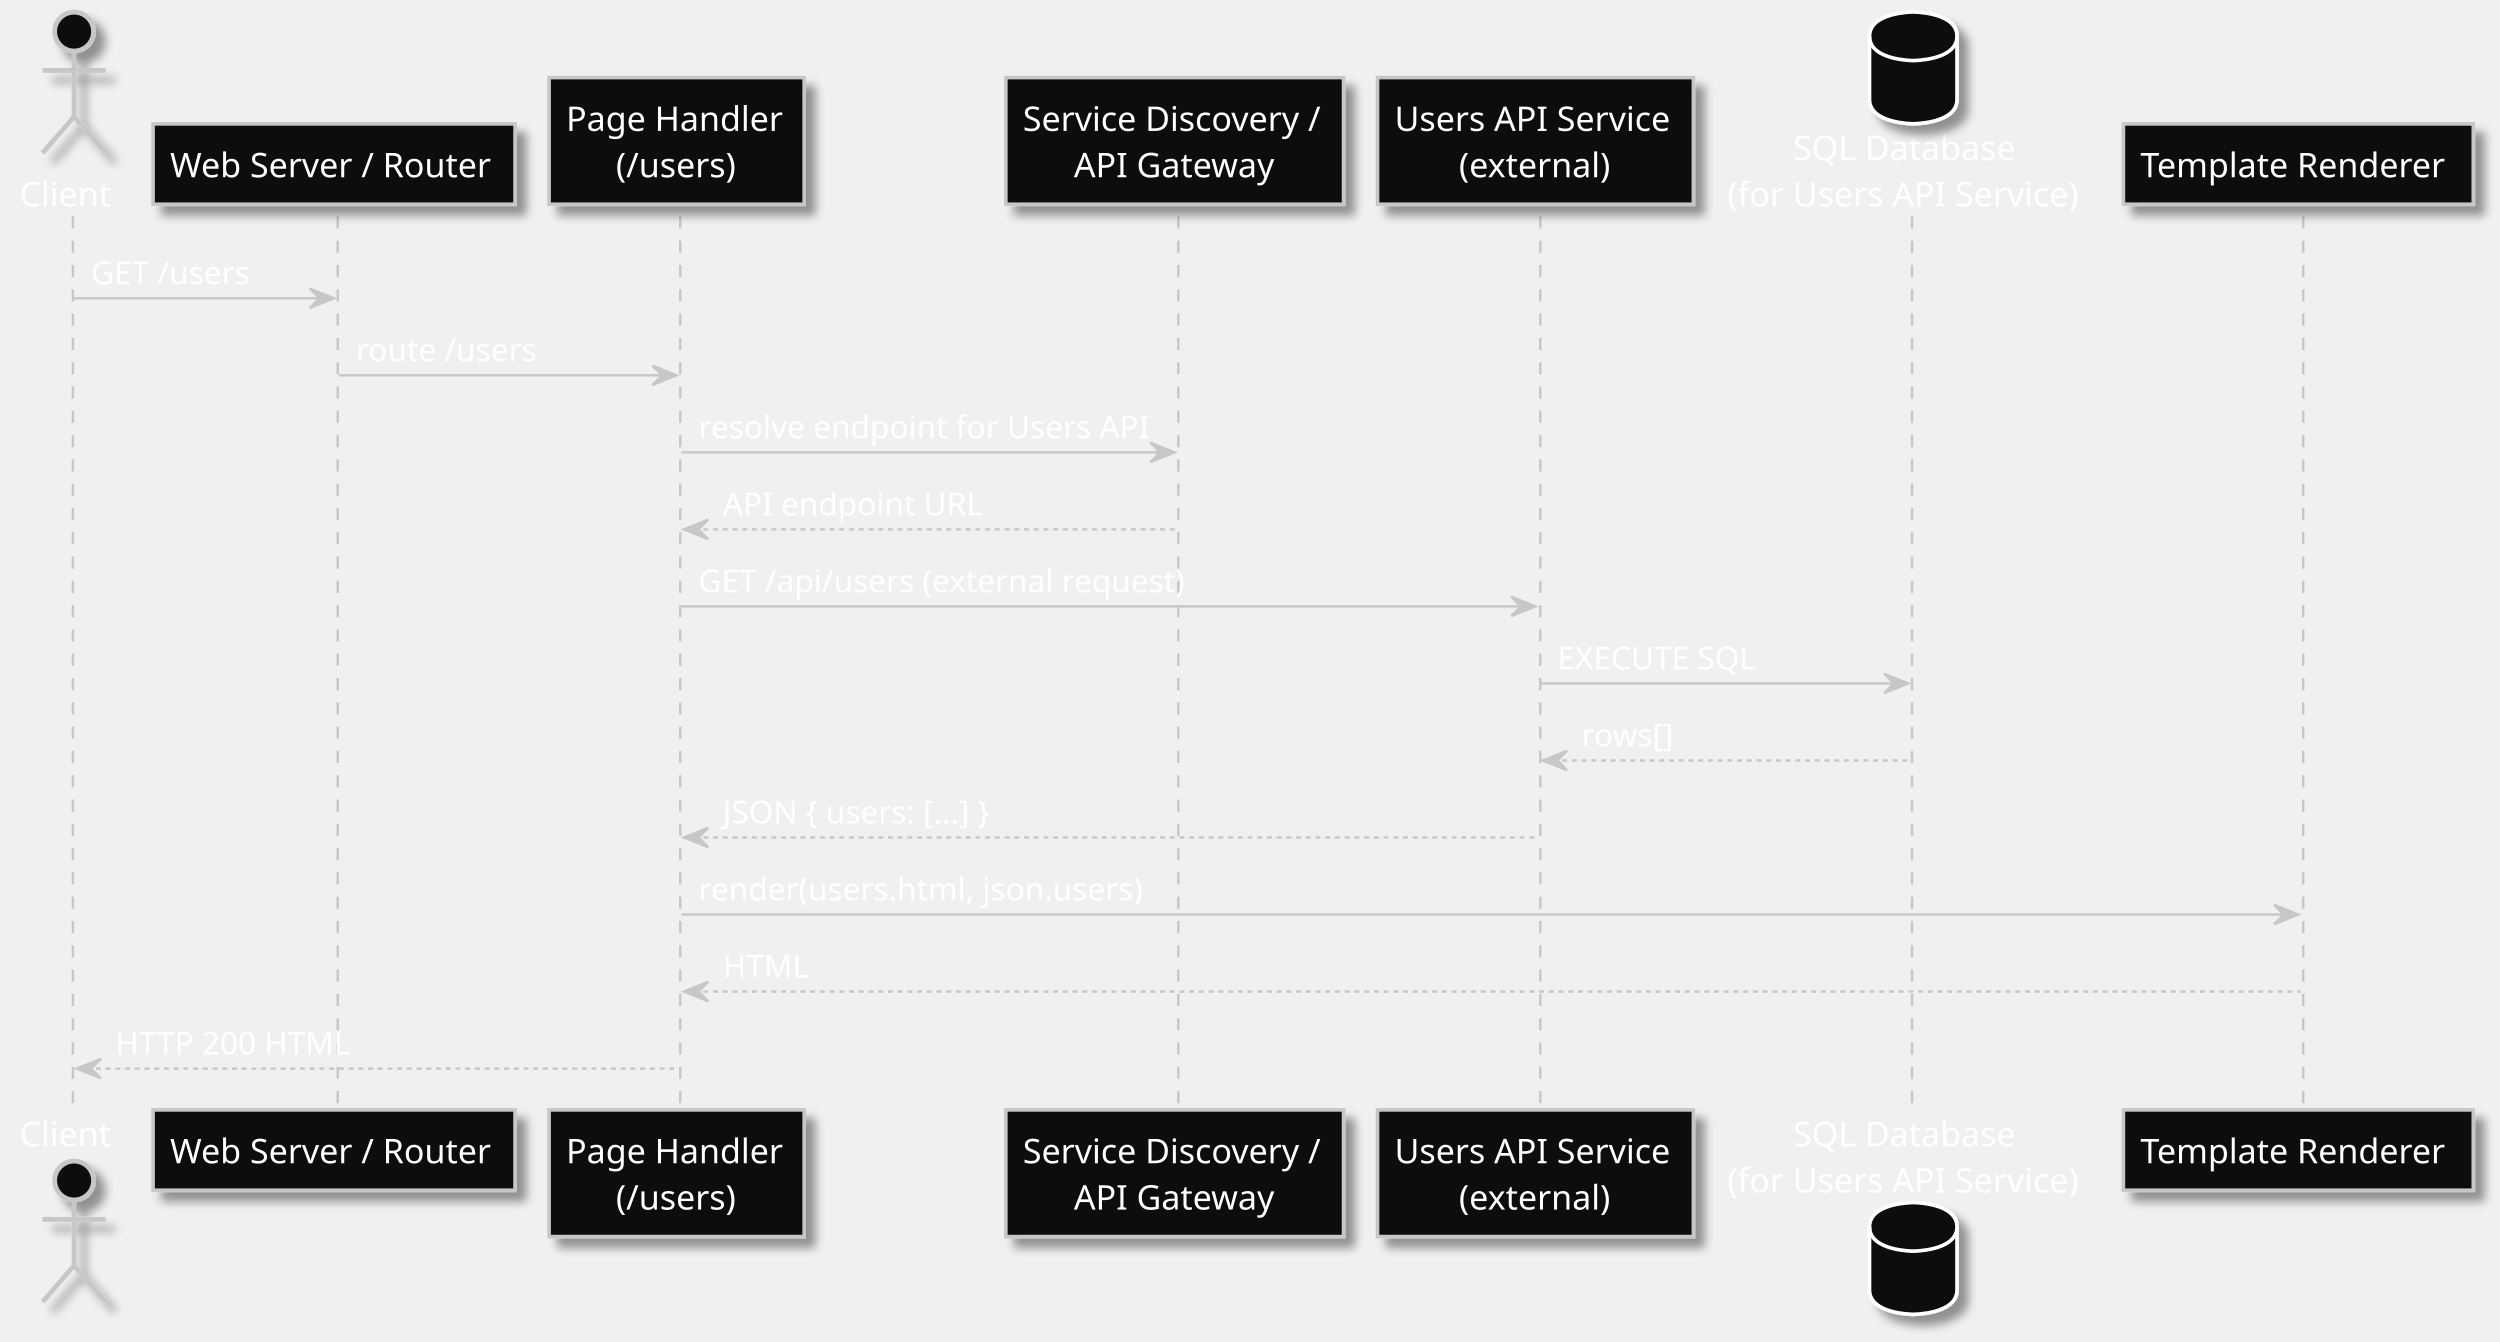
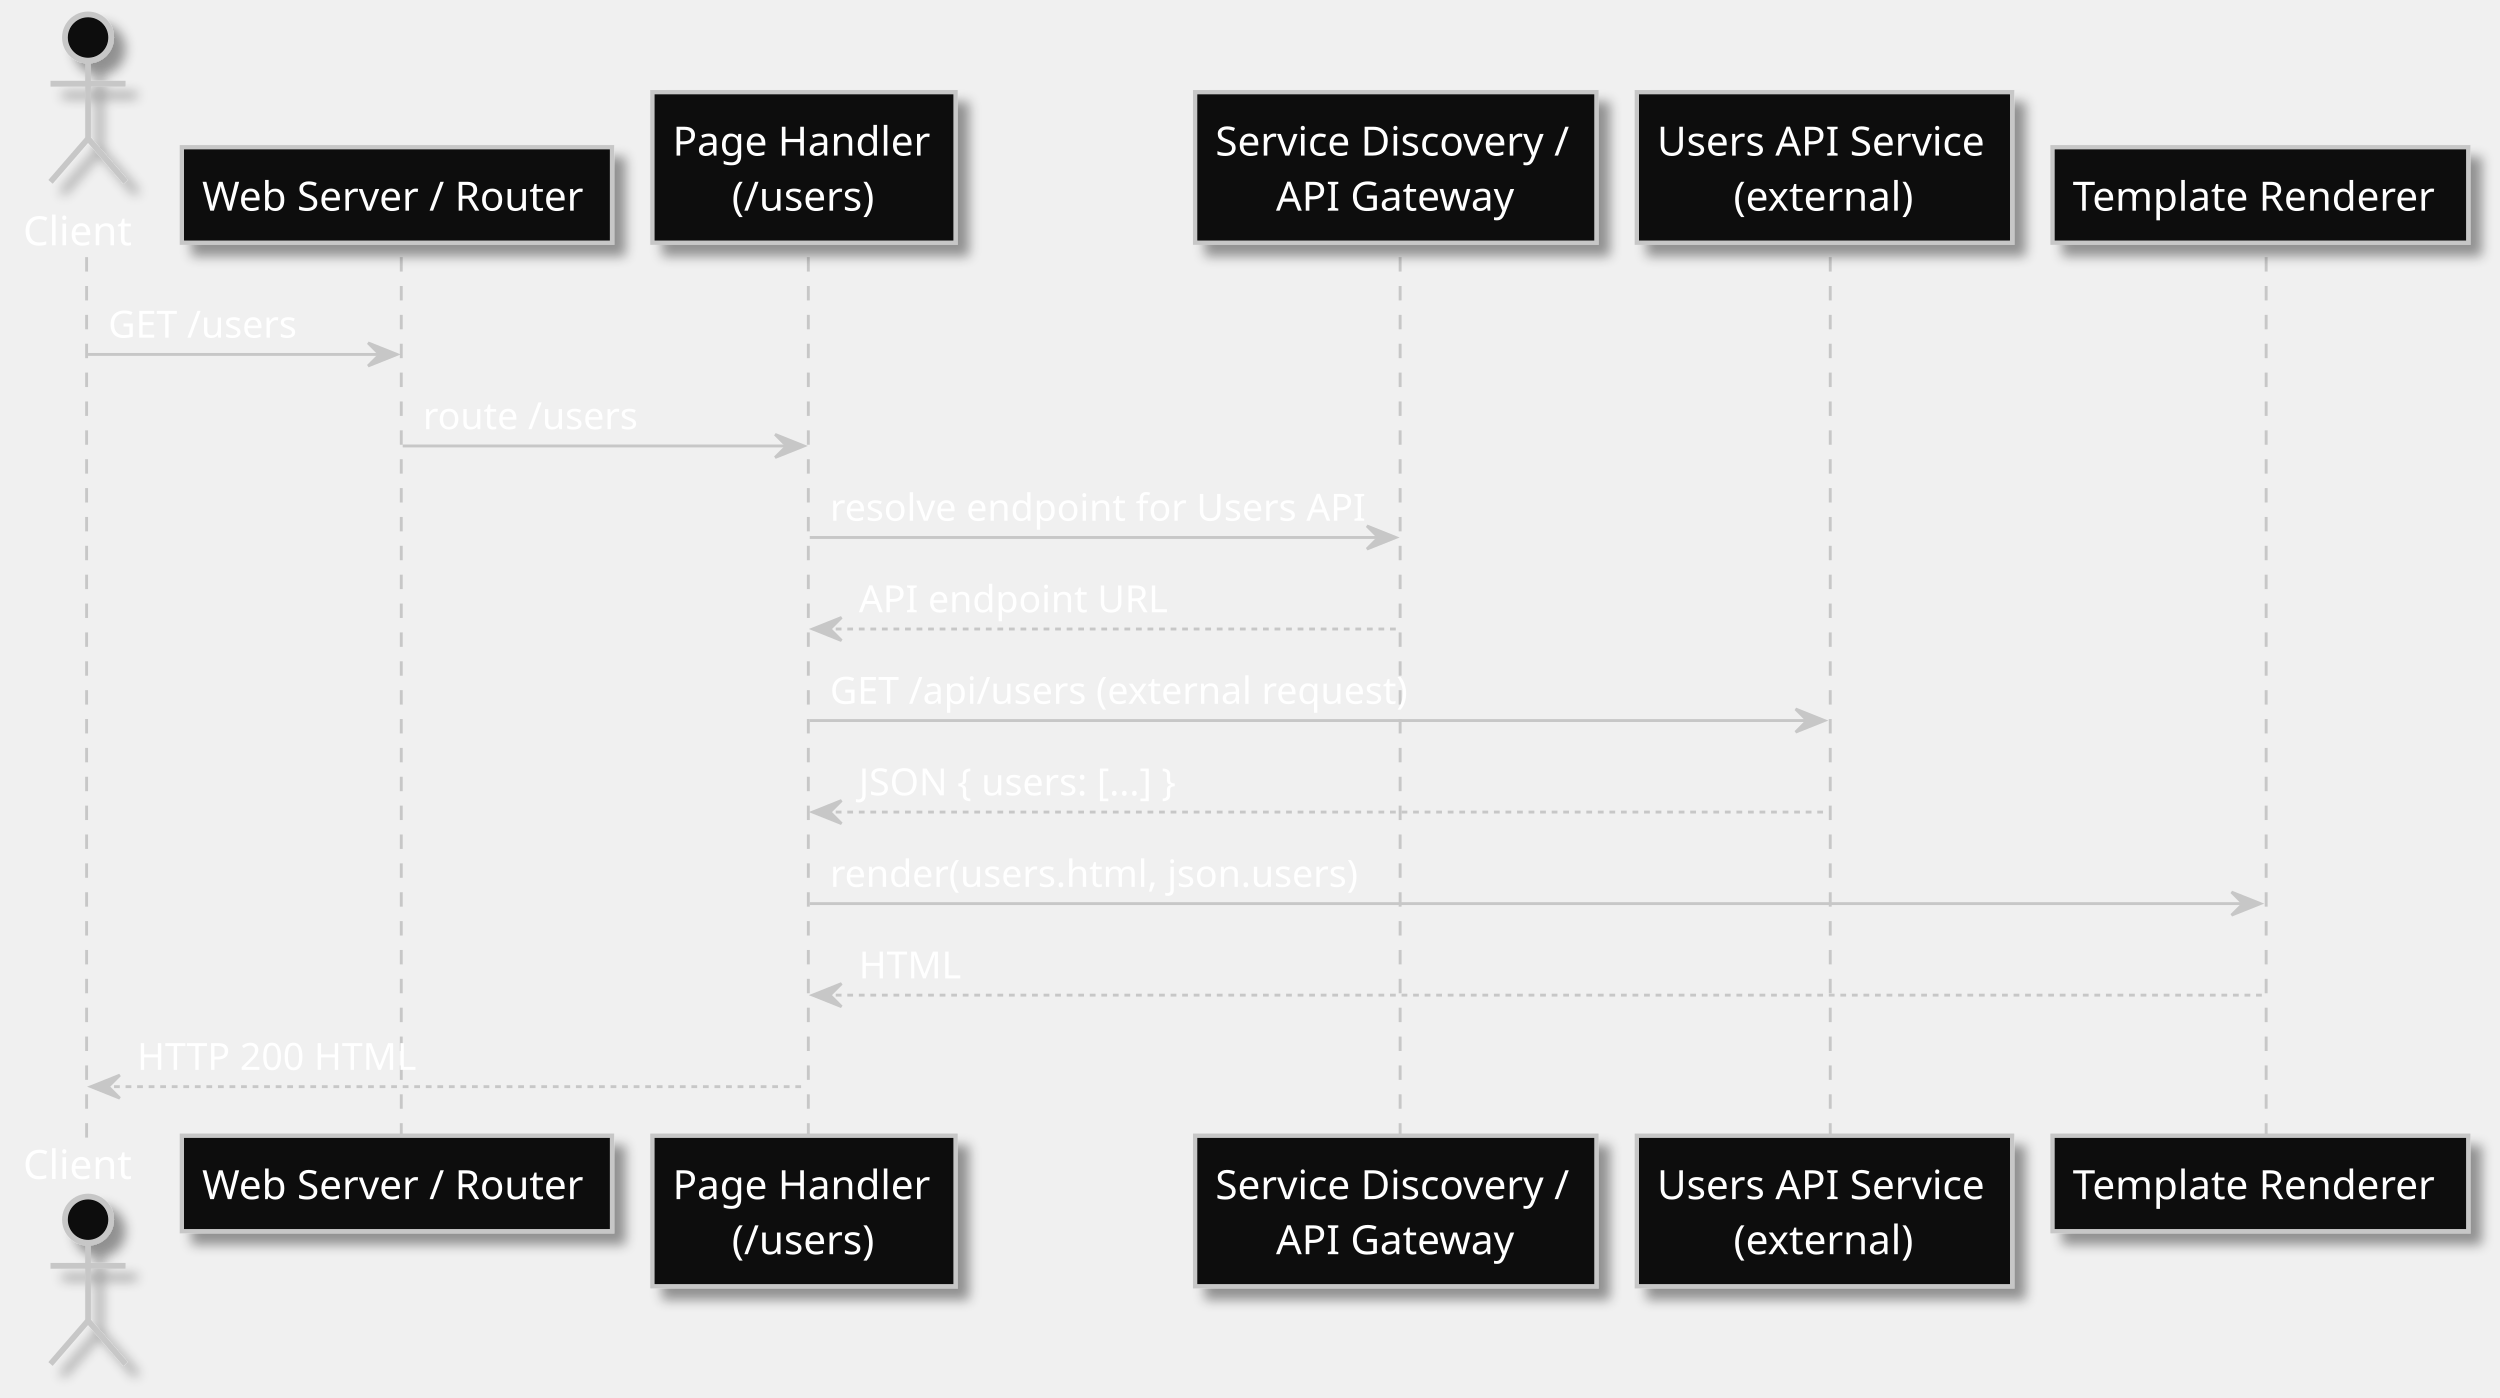
- <svg xmlns="http://www.w3.org/2000/svg" contentScriptType="application/ecmascript" contentStyleType="text/css" height="552px" preserveAspectRatio="none" style="width:1029px;height:552px;background:#000000;" version="1.1" viewBox="0 0 1029 552" width="1029px" zoomAndPan="magnify">
+ <svg xmlns="http://www.w3.org/2000/svg" contentScriptType="application/ecmascript" contentStyleType="text/css" height="484px" preserveAspectRatio="none" style="width:866px;height:484px;background:#000000;" version="1.1" viewBox="0 0 866 484" width="866px" zoomAndPan="magnify">
  <defs>
-     <filter height="300%" id="fsyqk5ammj2ro" width="300%" x="-1" y="-1">
+     <filter height="300%" id="f1gxr4fujf3oc6" width="300%" x="-1" y="-1">
      <feGaussianBlur result="blurOut" stdDeviation="2.0" />
      <feColorMatrix in="blurOut" result="blurOut2" type="matrix" values="0 0 0 0 0 0 0 0 0 0 0 0 0 0 0 0 0 0 .4 0" />
      <feOffset dx="4.0" dy="4.0" in="blurOut2" result="blurOut3" />
      <feBlend in="SourceGraphic" in2="blurOut3" mode="normal" />
    </filter>
  </defs>
  <g>
-     <line style="stroke: #C7C7C7; stroke-width: 1.0; stroke-dasharray: 5.0,5.0;" x1="30" x2="30" y1="89.068" y2="457.834" />
-     <line style="stroke: #C7C7C7; stroke-width: 1.0; stroke-dasharray: 5.0,5.0;" x1="139" x2="139" y1="89.068" y2="457.834" />
-     <line style="stroke: #C7C7C7; stroke-width: 1.0; stroke-dasharray: 5.0,5.0;" x1="280" x2="280" y1="89.068" y2="457.834" />
-     <line style="stroke: #C7C7C7; stroke-width: 1.0; stroke-dasharray: 5.0,5.0;" x1="485" x2="485" y1="89.068" y2="457.834" />
-     <line style="stroke: #C7C7C7; stroke-width: 1.0; stroke-dasharray: 5.0,5.0;" x1="634" x2="634" y1="89.068" y2="457.834" />
-     <line style="stroke: #C7C7C7; stroke-width: 1.0; stroke-dasharray: 5.0,5.0;" x1="787" x2="787" y1="89.068" y2="457.834" />
-     <line style="stroke: #C7C7C7; stroke-width: 1.0; stroke-dasharray: 5.0,5.0;" x1="948" x2="948" y1="89.068" y2="457.834" />
+     <line style="stroke: #C7C7C7; stroke-width: 1.0; stroke-dasharray: 5.0,5.0;" x1="30" x2="30" y1="89.068" y2="394.422" />
+     <line style="stroke: #C7C7C7; stroke-width: 1.0; stroke-dasharray: 5.0,5.0;" x1="139" x2="139" y1="89.068" y2="394.422" />
+     <line style="stroke: #C7C7C7; stroke-width: 1.0; stroke-dasharray: 5.0,5.0;" x1="280" x2="280" y1="89.068" y2="394.422" />
+     <line style="stroke: #C7C7C7; stroke-width: 1.0; stroke-dasharray: 5.0,5.0;" x1="485" x2="485" y1="89.068" y2="394.422" />
+     <line style="stroke: #C7C7C7; stroke-width: 1.0; stroke-dasharray: 5.0,5.0;" x1="634" x2="634" y1="89.068" y2="394.422" />
+     <line style="stroke: #C7C7C7; stroke-width: 1.0; stroke-dasharray: 5.0,5.0;" x1="785" x2="785" y1="89.068" y2="394.422" />
    <text fill="#FFFFFF" font-family="sans-serif" font-size="14" lengthAdjust="spacingAndGlyphs" textLength="39" x="8" y="84.966">Client</text>
-     <ellipse cx="30.5" cy="13" fill="#070707" filter="url(#fsyqk5ammj2ro)" rx="8" ry="8" style="stroke: #C7C7C7; stroke-width: 2.0;" />
-     <path d="M30.5,21 L30.5,48 M17.5,29 L43.5,29 M30.5,48 L17.5,63 M30.5,48 L43.5,63 " fill="none" filter="url(#fsyqk5ammj2ro)" style="stroke: #C7C7C7; stroke-width: 2.0;" />
-     <text fill="#FFFFFF" font-family="sans-serif" font-size="14" lengthAdjust="spacingAndGlyphs" textLength="39" x="8" y="471.8">Client</text>
-     <ellipse cx="30.5" cy="485.902" fill="#070707" filter="url(#fsyqk5ammj2ro)" rx="8" ry="8" style="stroke: #C7C7C7; stroke-width: 2.0;" />
-     <path d="M30.5,493.902 L30.5,520.902 M17.5,501.902 L43.5,501.902 M30.5,520.902 L17.5,535.902 M30.5,520.902 L43.5,535.902 " fill="none" filter="url(#fsyqk5ammj2ro)" style="stroke: #C7C7C7; stroke-width: 2.0;" />
-     <rect fill="#070707" filter="url(#fsyqk5ammj2ro)" height="33.068" style="stroke: #C7C7C7; stroke-width: 1.5;" width="149" x="63" y="51" />
+     <ellipse cx="30.5" cy="13" fill="#070707" filter="url(#f1gxr4fujf3oc6)" rx="8" ry="8" style="stroke: #C7C7C7; stroke-width: 2.0;" />
+     <path d="M30.5,21 L30.5,48 M17.5,29 L43.5,29 M30.5,48 L17.5,63 M30.5,48 L43.5,63 " fill="none" filter="url(#f1gxr4fujf3oc6)" style="stroke: #C7C7C7; stroke-width: 2.0;" />
+     <text fill="#FFFFFF" font-family="sans-serif" font-size="14" lengthAdjust="spacingAndGlyphs" textLength="39" x="8" y="408.388">Client</text>
+     <ellipse cx="30.5" cy="422.49" fill="#070707" filter="url(#f1gxr4fujf3oc6)" rx="8" ry="8" style="stroke: #C7C7C7; stroke-width: 2.0;" />
+     <path d="M30.5,430.49 L30.5,457.49 M17.5,438.49 L43.5,438.49 M30.5,457.49 L17.5,472.49 M30.5,457.49 L43.5,472.49 " fill="none" filter="url(#f1gxr4fujf3oc6)" style="stroke: #C7C7C7; stroke-width: 2.0;" />
+     <rect fill="#070707" filter="url(#f1gxr4fujf3oc6)" height="33.068" style="stroke: #C7C7C7; stroke-width: 1.5;" width="149" x="63" y="51" />
    <text fill="#FFFFFF" font-family="sans-serif" font-size="14" lengthAdjust="spacingAndGlyphs" textLength="135" x="70" y="72.966">Web Server / Router</text>
-     <rect fill="#070707" filter="url(#fsyqk5ammj2ro)" height="33.068" style="stroke: #C7C7C7; stroke-width: 1.5;" width="149" x="63" y="456.834" />
-     <text fill="#FFFFFF" font-family="sans-serif" font-size="14" lengthAdjust="spacingAndGlyphs" textLength="135" x="70" y="478.8">Web Server / Router</text>
-     <rect fill="#070707" filter="url(#fsyqk5ammj2ro)" height="52.136" style="stroke: #C7C7C7; stroke-width: 1.5;" width="105" x="226" y="31.932" />
+     <rect fill="#070707" filter="url(#f1gxr4fujf3oc6)" height="33.068" style="stroke: #C7C7C7; stroke-width: 1.5;" width="149" x="63" y="393.422" />
+     <text fill="#FFFFFF" font-family="sans-serif" font-size="14" lengthAdjust="spacingAndGlyphs" textLength="135" x="70" y="415.388">Web Server / Router</text>
+     <rect fill="#070707" filter="url(#f1gxr4fujf3oc6)" height="52.136" style="stroke: #C7C7C7; stroke-width: 1.5;" width="105" x="226" y="31.932" />
    <text fill="#FFFFFF" font-family="sans-serif" font-size="14" lengthAdjust="spacingAndGlyphs" textLength="91" x="233" y="53.898">Page Handler</text>
    <text fill="#FFFFFF" font-family="sans-serif" font-size="14" lengthAdjust="spacingAndGlyphs" textLength="50" x="253.5" y="72.966">(/users)</text>
-     <rect fill="#070707" filter="url(#fsyqk5ammj2ro)" height="52.136" style="stroke: #C7C7C7; stroke-width: 1.5;" width="105" x="226" y="456.834" />
-     <text fill="#FFFFFF" font-family="sans-serif" font-size="14" lengthAdjust="spacingAndGlyphs" textLength="91" x="233" y="478.8">Page Handler</text>
-     <text fill="#FFFFFF" font-family="sans-serif" font-size="14" lengthAdjust="spacingAndGlyphs" textLength="50" x="253.5" y="497.868">(/users)</text>
-     <rect fill="#070707" filter="url(#fsyqk5ammj2ro)" height="52.136" style="stroke: #C7C7C7; stroke-width: 1.5;" width="139" x="414" y="31.932" />
+     <rect fill="#070707" filter="url(#f1gxr4fujf3oc6)" height="52.136" style="stroke: #C7C7C7; stroke-width: 1.5;" width="105" x="226" y="393.422" />
+     <text fill="#FFFFFF" font-family="sans-serif" font-size="14" lengthAdjust="spacingAndGlyphs" textLength="91" x="233" y="415.388">Page Handler</text>
+     <text fill="#FFFFFF" font-family="sans-serif" font-size="14" lengthAdjust="spacingAndGlyphs" textLength="50" x="253.5" y="434.456">(/users)</text>
+     <rect fill="#070707" filter="url(#f1gxr4fujf3oc6)" height="52.136" style="stroke: #C7C7C7; stroke-width: 1.5;" width="139" x="414" y="31.932" />
    <text fill="#FFFFFF" font-family="sans-serif" font-size="14" lengthAdjust="spacingAndGlyphs" textLength="125" x="421" y="53.898">Service Discovery /</text>
    <text fill="#FFFFFF" font-family="sans-serif" font-size="14" lengthAdjust="spacingAndGlyphs" textLength="83" x="442" y="72.966">API Gateway</text>
-     <rect fill="#070707" filter="url(#fsyqk5ammj2ro)" height="52.136" style="stroke: #C7C7C7; stroke-width: 1.5;" width="139" x="414" y="456.834" />
-     <text fill="#FFFFFF" font-family="sans-serif" font-size="14" lengthAdjust="spacingAndGlyphs" textLength="125" x="421" y="478.8">Service Discovery /</text>
-     <text fill="#FFFFFF" font-family="sans-serif" font-size="14" lengthAdjust="spacingAndGlyphs" textLength="83" x="442" y="497.868">API Gateway</text>
-     <rect fill="#070707" filter="url(#fsyqk5ammj2ro)" height="52.136" style="stroke: #C7C7C7; stroke-width: 1.5;" width="130" x="567" y="31.932" />
+     <rect fill="#070707" filter="url(#f1gxr4fujf3oc6)" height="52.136" style="stroke: #C7C7C7; stroke-width: 1.5;" width="139" x="414" y="393.422" />
+     <text fill="#FFFFFF" font-family="sans-serif" font-size="14" lengthAdjust="spacingAndGlyphs" textLength="125" x="421" y="415.388">Service Discovery /</text>
+     <text fill="#FFFFFF" font-family="sans-serif" font-size="14" lengthAdjust="spacingAndGlyphs" textLength="83" x="442" y="434.456">API Gateway</text>
+     <rect fill="#070707" filter="url(#f1gxr4fujf3oc6)" height="52.136" style="stroke: #C7C7C7; stroke-width: 1.5;" width="130" x="567" y="31.932" />
    <text fill="#FFFFFF" font-family="sans-serif" font-size="14" lengthAdjust="spacingAndGlyphs" textLength="116" x="574" y="53.898">Users API Service</text>
    <text fill="#FFFFFF" font-family="sans-serif" font-size="14" lengthAdjust="spacingAndGlyphs" textLength="63" x="600.5" y="72.966">(external)</text>
-     <rect fill="#070707" filter="url(#fsyqk5ammj2ro)" height="52.136" style="stroke: #C7C7C7; stroke-width: 1.5;" width="130" x="567" y="456.834" />
-     <text fill="#FFFFFF" font-family="sans-serif" font-size="14" lengthAdjust="spacingAndGlyphs" textLength="116" x="574" y="478.8">Users API Service</text>
-     <text fill="#FFFFFF" font-family="sans-serif" font-size="14" lengthAdjust="spacingAndGlyphs" textLength="63" x="600.5" y="497.868">(external)</text>
-     <text fill="#FFFFFF" font-family="sans-serif" font-size="14" lengthAdjust="spacingAndGlyphs" textLength="93" x="738" y="65.898">SQL Database</text>
-     <text fill="#FFFFFF" font-family="sans-serif" font-size="14" lengthAdjust="spacingAndGlyphs" textLength="147" x="711" y="84.966">(for Users API Service)</text>
-     <path d="M769.5,14.932 C769.5,4.932 787.5,4.932 787.5,4.932 C787.5,4.932 805.5,4.932 805.5,14.932 L805.5,40.932 C805.5,50.932 787.5,50.932 787.5,50.932 C787.5,50.932 769.5,50.932 769.5,40.932 L769.5,14.932 " fill="#070707" filter="url(#fsyqk5ammj2ro)" style="stroke: #FFFFFF; stroke-width: 1.5;" />
-     <path d="M769.5,14.932 C769.5,24.932 787.5,24.932 787.5,24.932 C787.5,24.932 805.5,24.932 805.5,14.932 " fill="none" style="stroke: #FFFFFF; stroke-width: 1.5;" />
-     <text fill="#FFFFFF" font-family="sans-serif" font-size="14" lengthAdjust="spacingAndGlyphs" textLength="93" x="738" y="471.8">SQL Database</text>
-     <text fill="#FFFFFF" font-family="sans-serif" font-size="14" lengthAdjust="spacingAndGlyphs" textLength="147" x="711" y="490.868">(for Users API Service)</text>
-     <path d="M769.5,504.97 C769.5,494.97 787.5,494.97 787.5,494.97 C787.5,494.97 805.5,494.97 805.5,504.97 L805.5,530.97 C805.5,540.97 787.5,540.97 787.5,540.97 C787.5,540.97 769.5,540.97 769.5,530.97 L769.5,504.97 " fill="#070707" filter="url(#fsyqk5ammj2ro)" style="stroke: #FFFFFF; stroke-width: 1.5;" />
-     <path d="M769.5,504.97 C769.5,514.97 787.5,514.97 787.5,514.97 C787.5,514.97 805.5,514.97 805.5,504.97 " fill="none" style="stroke: #FFFFFF; stroke-width: 1.5;" />
-     <rect fill="#070707" filter="url(#fsyqk5ammj2ro)" height="33.068" style="stroke: #C7C7C7; stroke-width: 1.5;" width="144" x="874" y="51" />
-     <text fill="#FFFFFF" font-family="sans-serif" font-size="14" lengthAdjust="spacingAndGlyphs" textLength="130" x="881" y="72.966">Template Renderer</text>
-     <rect fill="#070707" filter="url(#fsyqk5ammj2ro)" height="33.068" style="stroke: #C7C7C7; stroke-width: 1.5;" width="144" x="874" y="456.834" />
-     <text fill="#FFFFFF" font-family="sans-serif" font-size="14" lengthAdjust="spacingAndGlyphs" textLength="130" x="881" y="478.8">Template Renderer</text>
+     <rect fill="#070707" filter="url(#f1gxr4fujf3oc6)" height="52.136" style="stroke: #C7C7C7; stroke-width: 1.5;" width="130" x="567" y="393.422" />
+     <text fill="#FFFFFF" font-family="sans-serif" font-size="14" lengthAdjust="spacingAndGlyphs" textLength="116" x="574" y="415.388">Users API Service</text>
+     <text fill="#FFFFFF" font-family="sans-serif" font-size="14" lengthAdjust="spacingAndGlyphs" textLength="63" x="600.5" y="434.456">(external)</text>
+     <rect fill="#070707" filter="url(#f1gxr4fujf3oc6)" height="33.068" style="stroke: #C7C7C7; stroke-width: 1.5;" width="144" x="711" y="51" />
+     <text fill="#FFFFFF" font-family="sans-serif" font-size="14" lengthAdjust="spacingAndGlyphs" textLength="130" x="718" y="72.966">Template Renderer</text>
+     <rect fill="#070707" filter="url(#f1gxr4fujf3oc6)" height="33.068" style="stroke: #C7C7C7; stroke-width: 1.5;" width="144" x="711" y="393.422" />
+     <text fill="#FFFFFF" font-family="sans-serif" font-size="14" lengthAdjust="spacingAndGlyphs" textLength="130" x="718" y="415.388">Template Renderer</text>
    <polygon fill="#C7C7C7" points="127.5,118.774,137.5,122.774,127.5,126.774,131.5,122.774" style="stroke: #C7C7C7; stroke-width: 1.0;" />
    <line style="stroke: #C7C7C7; stroke-width: 1.0;" x1="30.5" x2="133.5" y1="122.774" y2="122.774" />
    <text fill="#FFFFFF" font-family="sans-serif" font-size="13" lengthAdjust="spacingAndGlyphs" textLength="63" x="37.5" y="116.965">GET /users</text>
    <polygon fill="#C7C7C7" points="268.5,150.48,278.5,154.48,268.5,158.48,272.5,154.48" style="stroke: #C7C7C7; stroke-width: 1.0;" />
    <line style="stroke: #C7C7C7; stroke-width: 1.0;" x1="139.5" x2="274.5" y1="154.48" y2="154.48" />
    <text fill="#FFFFFF" font-family="sans-serif" font-size="13" lengthAdjust="spacingAndGlyphs" textLength="73" x="146.5" y="148.671">route /users</text>
    <polygon fill="#C7C7C7" points="473.5,182.186,483.5,186.186,473.5,190.186,477.5,186.186" style="stroke: #C7C7C7; stroke-width: 1.0;" />
    <line style="stroke: #C7C7C7; stroke-width: 1.0;" x1="280.5" x2="479.5" y1="186.186" y2="186.186" />
    <text fill="#FFFFFF" font-family="sans-serif" font-size="13" lengthAdjust="spacingAndGlyphs" textLength="181" x="287.5" y="180.377">resolve endpoint for Users API</text>
    <polygon fill="#C7C7C7" points="291.5,213.892,281.5,217.892,291.5,221.892,287.5,217.892" style="stroke: #C7C7C7; stroke-width: 1.0;" />
    <line style="stroke: #C7C7C7; stroke-width: 1.0; stroke-dasharray: 2.0,2.0;" x1="285.5" x2="484.5" y1="217.892" y2="217.892" />
    <text fill="#FFFFFF" font-family="sans-serif" font-size="13" lengthAdjust="spacingAndGlyphs" textLength="106" x="297.5" y="212.083">API endpoint URL</text>
    <polygon fill="#C7C7C7" points="622,245.598,632,249.598,622,253.598,626,249.598" style="stroke: #C7C7C7; stroke-width: 1.0;" />
    <line style="stroke: #C7C7C7; stroke-width: 1.0;" x1="280.5" x2="628" y1="249.598" y2="249.598" />
    <text fill="#FFFFFF" font-family="sans-serif" font-size="13" lengthAdjust="spacingAndGlyphs" textLength="195" x="287.5" y="243.789">GET /api/users (external request)</text>
-     <polygon fill="#C7C7C7" points="775.5,277.304,785.5,281.304,775.5,285.304,779.5,281.304" style="stroke: #C7C7C7; stroke-width: 1.0;" />
-     <line style="stroke: #C7C7C7; stroke-width: 1.0;" x1="634" x2="781.5" y1="281.304" y2="281.304" />
-     <text fill="#FFFFFF" font-family="sans-serif" font-size="13" lengthAdjust="spacingAndGlyphs" textLength="81" x="641" y="275.495">EXECUTE SQL</text>
-     <polygon fill="#C7C7C7" points="645,309.01,635,313.01,645,317.01,641,313.01" style="stroke: #C7C7C7; stroke-width: 1.0;" />
-     <line style="stroke: #C7C7C7; stroke-width: 1.0; stroke-dasharray: 2.0,2.0;" x1="639" x2="786.5" y1="313.01" y2="313.01" />
-     <text fill="#FFFFFF" font-family="sans-serif" font-size="13" lengthAdjust="spacingAndGlyphs" textLength="37" x="651" y="307.201">rows[]</text>
+     <polygon fill="#C7C7C7" points="291.5,277.304,281.5,281.304,291.5,285.304,287.5,281.304" style="stroke: #C7C7C7; stroke-width: 1.0;" />
+     <line style="stroke: #C7C7C7; stroke-width: 1.0; stroke-dasharray: 2.0,2.0;" x1="285.5" x2="633" y1="281.304" y2="281.304" />
+     <text fill="#FFFFFF" font-family="sans-serif" font-size="13" lengthAdjust="spacingAndGlyphs" textLength="105" x="297.5" y="275.495">JSON { users: [...] }</text>
+     <polygon fill="#C7C7C7" points="773,309.01,783,313.01,773,317.01,777,313.01" style="stroke: #C7C7C7; stroke-width: 1.0;" />
+     <line style="stroke: #C7C7C7; stroke-width: 1.0;" x1="280.5" x2="779" y1="313.01" y2="313.01" />
+     <text fill="#FFFFFF" font-family="sans-serif" font-size="13" lengthAdjust="spacingAndGlyphs" textLength="177" x="287.5" y="307.201">render(users.html, json.users)</text>
    <polygon fill="#C7C7C7" points="291.5,340.716,281.5,344.716,291.5,348.716,287.5,344.716" style="stroke: #C7C7C7; stroke-width: 1.0;" />
-     <line style="stroke: #C7C7C7; stroke-width: 1.0; stroke-dasharray: 2.0,2.0;" x1="285.5" x2="633" y1="344.716" y2="344.716" />
-     <text fill="#FFFFFF" font-family="sans-serif" font-size="13" lengthAdjust="spacingAndGlyphs" textLength="105" x="297.5" y="338.907">JSON { users: [...] }</text>
-     <polygon fill="#C7C7C7" points="936,372.422,946,376.422,936,380.422,940,376.422" style="stroke: #C7C7C7; stroke-width: 1.0;" />
-     <line style="stroke: #C7C7C7; stroke-width: 1.0;" x1="280.5" x2="942" y1="376.422" y2="376.422" />
-     <text fill="#FFFFFF" font-family="sans-serif" font-size="13" lengthAdjust="spacingAndGlyphs" textLength="177" x="287.5" y="370.613">render(users.html, json.users)</text>
-     <polygon fill="#C7C7C7" points="291.5,404.128,281.5,408.128,291.5,412.128,287.5,408.128" style="stroke: #C7C7C7; stroke-width: 1.0;" />
-     <line style="stroke: #C7C7C7; stroke-width: 1.0; stroke-dasharray: 2.0,2.0;" x1="285.5" x2="947" y1="408.128" y2="408.128" />
-     <text fill="#FFFFFF" font-family="sans-serif" font-size="13" lengthAdjust="spacingAndGlyphs" textLength="36" x="297.5" y="402.319">HTML</text>
-     <polygon fill="#C7C7C7" points="41.5,435.834,31.5,439.834,41.5,443.834,37.5,439.834" style="stroke: #C7C7C7; stroke-width: 1.0;" />
-     <line style="stroke: #C7C7C7; stroke-width: 1.0; stroke-dasharray: 2.0,2.0;" x1="35.5" x2="279.5" y1="439.834" y2="439.834" />
-     <text fill="#FFFFFF" font-family="sans-serif" font-size="13" lengthAdjust="spacingAndGlyphs" textLength="95" x="47.5" y="434.025">HTTP 200 HTML</text>
+     <line style="stroke: #C7C7C7; stroke-width: 1.0; stroke-dasharray: 2.0,2.0;" x1="285.5" x2="784" y1="344.716" y2="344.716" />
+     <text fill="#FFFFFF" font-family="sans-serif" font-size="13" lengthAdjust="spacingAndGlyphs" textLength="36" x="297.5" y="338.907">HTML</text>
+     <polygon fill="#C7C7C7" points="41.5,372.422,31.5,376.422,41.5,380.422,37.5,376.422" style="stroke: #C7C7C7; stroke-width: 1.0;" />
+     <line style="stroke: #C7C7C7; stroke-width: 1.0; stroke-dasharray: 2.0,2.0;" x1="35.5" x2="279.5" y1="376.422" y2="376.422" />
+     <text fill="#FFFFFF" font-family="sans-serif" font-size="13" lengthAdjust="spacingAndGlyphs" textLength="95" x="47.5" y="370.613">HTTP 200 HTML</text>
  </g>
</svg>
